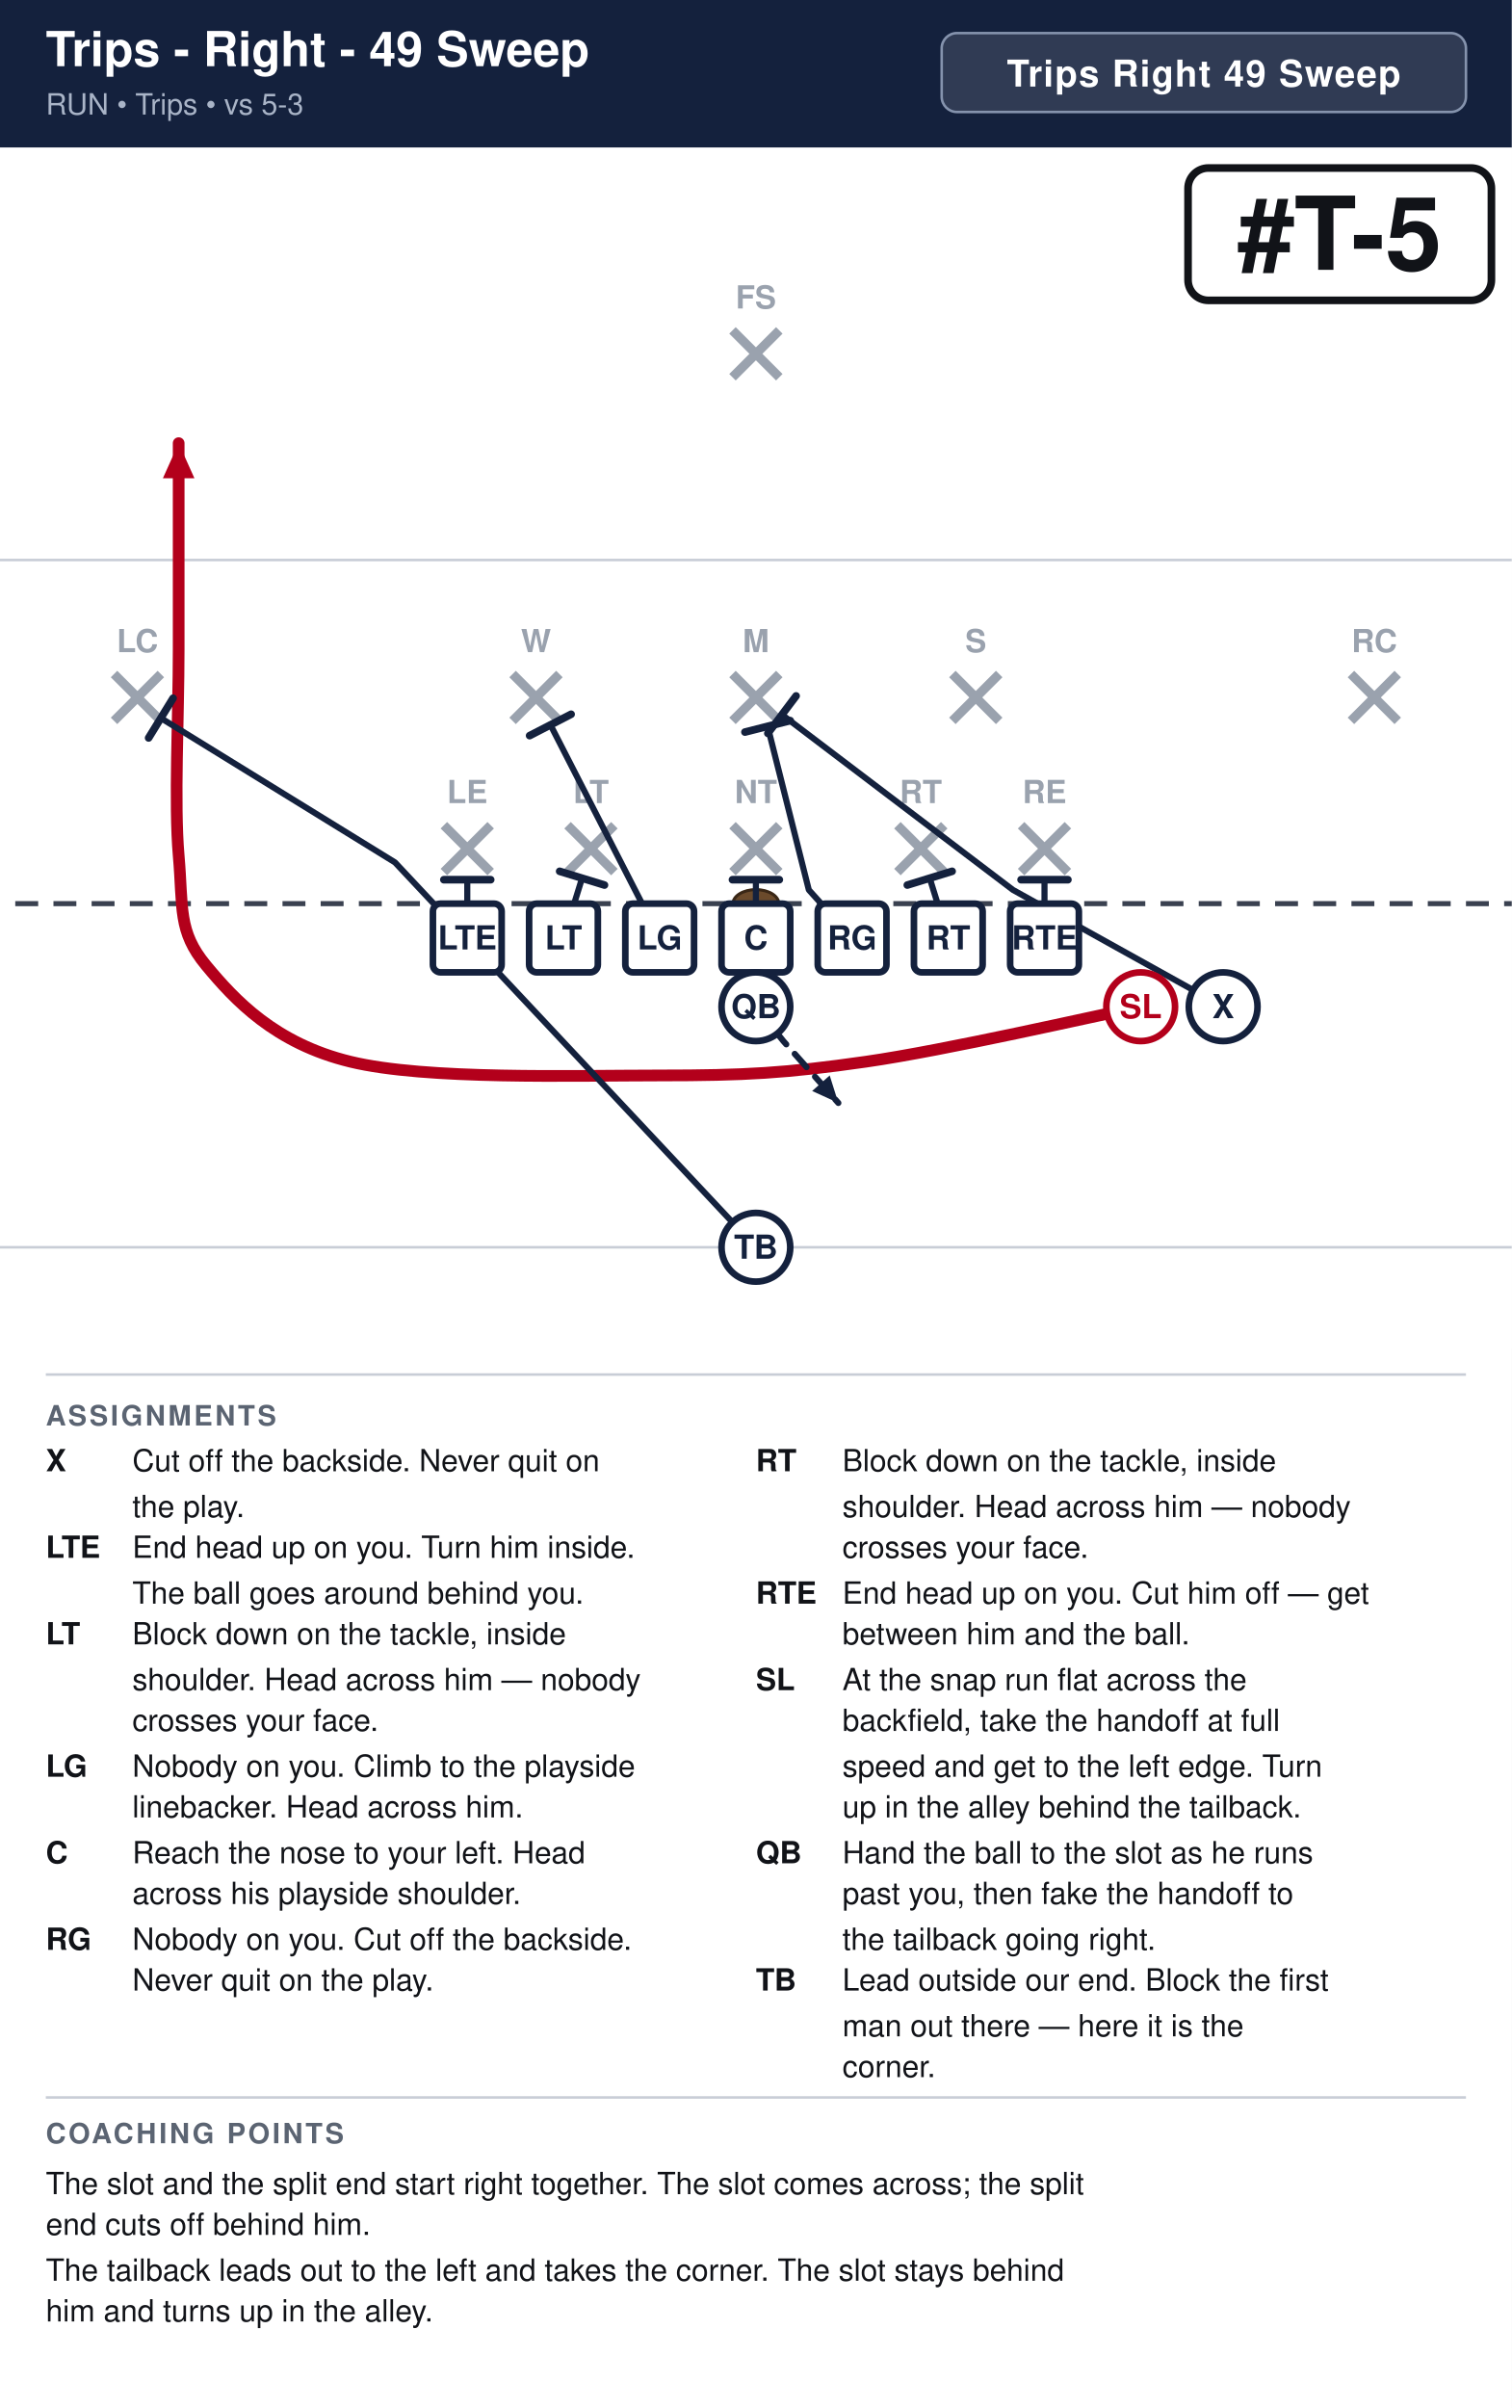
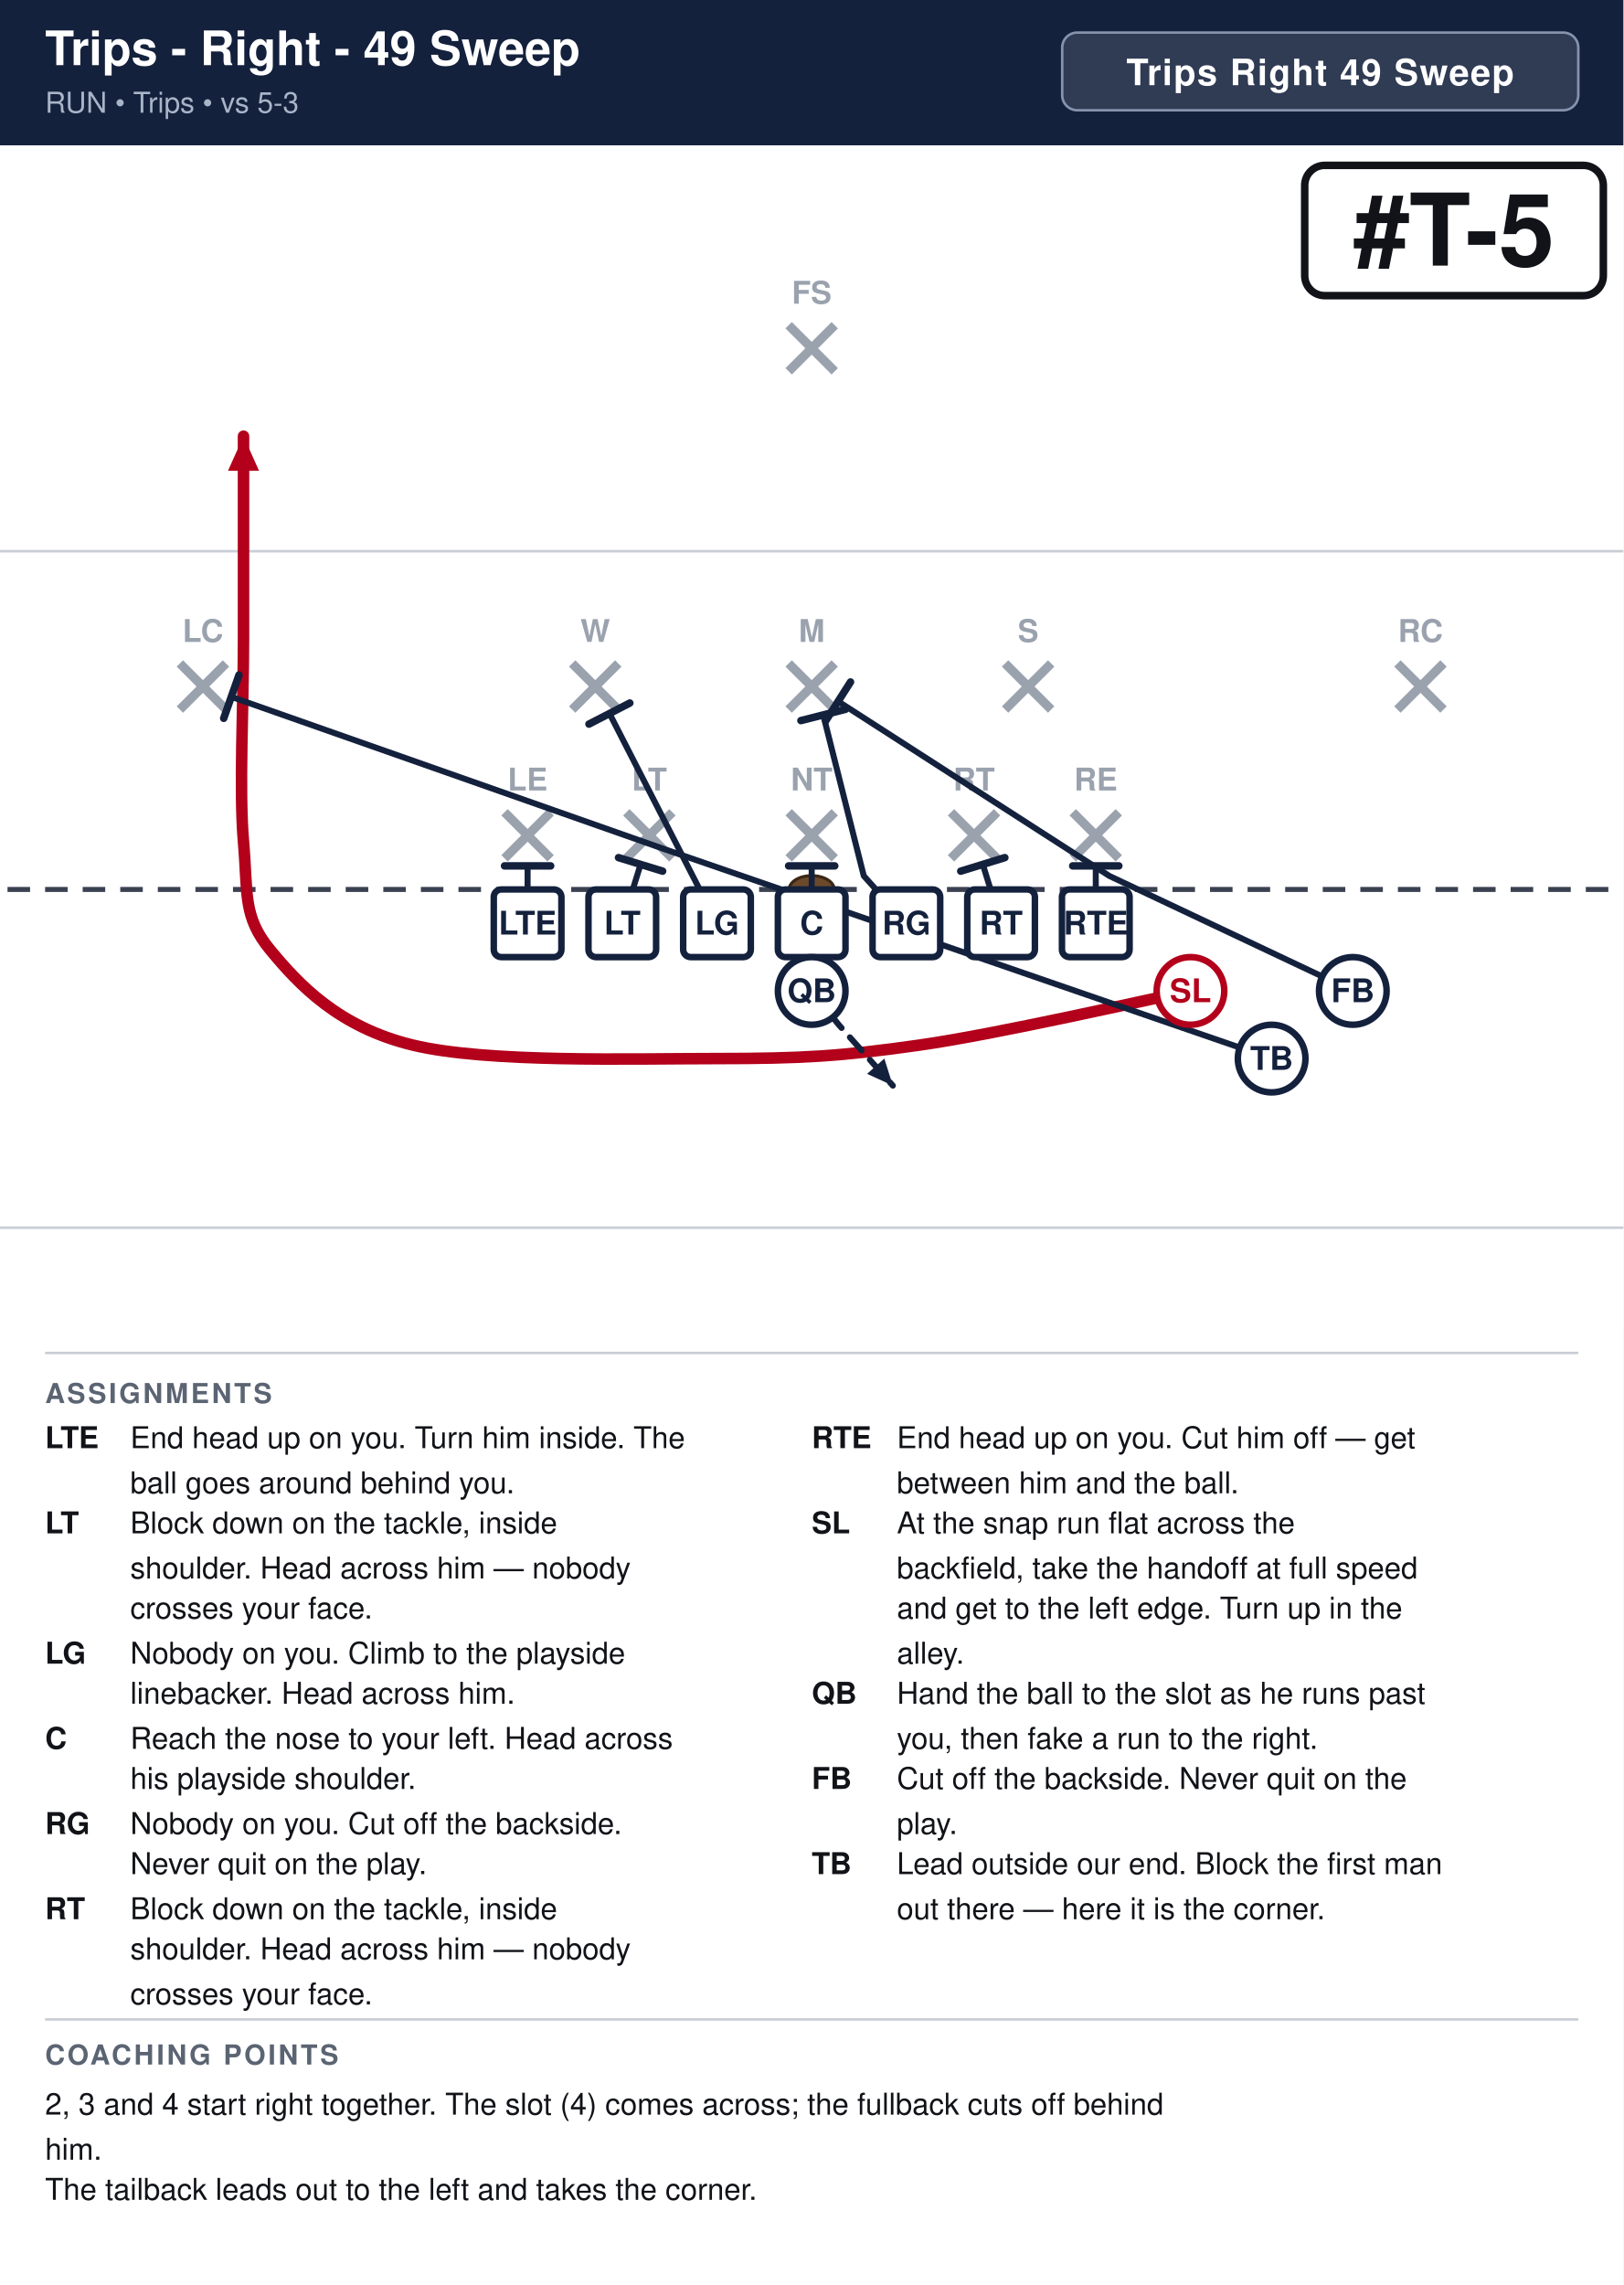
- <svg xmlns="http://www.w3.org/2000/svg" width="594" height="946" viewBox="0 0 594 946" font-family="Segoe UI, Helvetica, Arial, sans-serif">
+ <svg xmlns="http://www.w3.org/2000/svg" width="648" height="912" viewBox="0 0 648 912" font-family="Segoe UI, Helvetica, Arial, sans-serif">
  <rect width="100%" height="100%" fill="#ffffff" />
-   <rect x="0" y="0" width="594" height="58" fill="#14213d" />
+   <rect x="0" y="0" width="648" height="58" fill="#14213d" />
  <text x="18" y="26" font-size="19.0" font-weight="700" fill="#ffffff">Trips - Right - 49 Sweep</text>
  <text x="18" y="45" font-size="11.5" fill="#a9b4c7">RUN  •  Trips  •  vs 5-3</text>
-   <rect x="370.0" y="13" width="206.0" height="31" rx="6" fill="#ffffff" fill-opacity="0.12" stroke="#8593ad" stroke-width="1" />
-   <text x="473.0" y="34" text-anchor="middle" font-size="14.5" font-weight="700" fill="#ffffff" letter-spacing="0.5">Trips Right 49 Sweep</text>
+   <rect x="424.0" y="13" width="206.0" height="31" rx="6" fill="#ffffff" fill-opacity="0.12" stroke="#8593ad" stroke-width="1" />
+   <text x="527.0" y="34" text-anchor="middle" font-size="14.5" font-weight="700" fill="#ffffff" letter-spacing="0.5">Trips Right 49 Sweep</text>
  <clipPath id="fieldclip">
-     <rect x="0" y="58" width="594" height="472" />
+     <rect x="0" y="58" width="648" height="472" />
  </clipPath>
  <g clip-path="url(#fieldclip)">
-     <g transform="translate(-54.0,31.0)">
+     <g transform="translate(-27.0,31.0)">
      <rect x="0" y="0" width="702" height="513" fill="#ffffff" />
      <line x1="0" y1="459.0" x2="702" y2="459.0" stroke="#c8cdd6" stroke-width="1" />
      <line x1="0" y1="189.0" x2="702" y2="189.0" stroke="#c8cdd6" stroke-width="1" />
      <line x1="0" y1="324.0" x2="702" y2="324.0" stroke="#3a4150" stroke-width="2" stroke-dasharray="9 6" />
      <ellipse cx="351.0" cy="324.0" rx="9" ry="5.5" fill="#6b4a2b" stroke="#3a2716" stroke-width="1.2" />
      <line x1="228.4" y1="293.2" x2="246.8" y2="311.6" stroke="#9aa2ae" stroke-width="3.6" />
      <line x1="246.8" y1="293.2" x2="228.4" y2="311.6" stroke="#9aa2ae" stroke-width="3.6" />
      <text x="237.6" y="284.5" text-anchor="middle" font-size="12.5" fill="#9aa2ae" font-weight="600">LE</text>
      <line x1="277.0" y1="293.2" x2="295.4" y2="311.6" stroke="#9aa2ae" stroke-width="3.6" />
      <line x1="295.4" y1="293.2" x2="277.0" y2="311.6" stroke="#9aa2ae" stroke-width="3.6" />
      <text x="286.2" y="284.5" text-anchor="middle" font-size="12.5" fill="#9aa2ae" font-weight="600">LT</text>
      <line x1="341.8" y1="293.2" x2="360.2" y2="311.6" stroke="#9aa2ae" stroke-width="3.6" />
      <line x1="360.2" y1="293.2" x2="341.8" y2="311.6" stroke="#9aa2ae" stroke-width="3.6" />
      <text x="351.0" y="284.5" text-anchor="middle" font-size="12.5" fill="#9aa2ae" font-weight="600">NT</text>
      <line x1="406.6" y1="293.2" x2="425.0" y2="311.6" stroke="#9aa2ae" stroke-width="3.6" />
      <line x1="425.0" y1="293.2" x2="406.6" y2="311.6" stroke="#9aa2ae" stroke-width="3.6" />
      <text x="415.8" y="284.5" text-anchor="middle" font-size="12.5" fill="#9aa2ae" font-weight="600">RT</text>
      <line x1="455.2" y1="293.2" x2="473.6" y2="311.6" stroke="#9aa2ae" stroke-width="3.6" />
      <line x1="473.6" y1="293.2" x2="455.2" y2="311.6" stroke="#9aa2ae" stroke-width="3.6" />
      <text x="464.4" y="284.5" text-anchor="middle" font-size="12.5" fill="#9aa2ae" font-weight="600">RE</text>
      <line x1="255.4" y1="233.8" x2="273.8" y2="252.2" stroke="#9aa2ae" stroke-width="3.6" />
      <line x1="273.8" y1="233.8" x2="255.4" y2="252.2" stroke="#9aa2ae" stroke-width="3.6" />
      <text x="264.6" y="225.2" text-anchor="middle" font-size="12.5" fill="#9aa2ae" font-weight="600">W</text>
      <line x1="341.8" y1="233.8" x2="360.2" y2="252.2" stroke="#9aa2ae" stroke-width="3.6" />
      <line x1="360.2" y1="233.8" x2="341.8" y2="252.2" stroke="#9aa2ae" stroke-width="3.6" />
      <text x="351.0" y="225.2" text-anchor="middle" font-size="12.5" fill="#9aa2ae" font-weight="600">M</text>
      <line x1="428.2" y1="233.8" x2="446.6" y2="252.2" stroke="#9aa2ae" stroke-width="3.6" />
      <line x1="446.6" y1="233.8" x2="428.2" y2="252.2" stroke="#9aa2ae" stroke-width="3.6" />
      <text x="437.4" y="225.2" text-anchor="middle" font-size="12.5" fill="#9aa2ae" font-weight="600">S</text>
      <line x1="98.8" y1="233.8" x2="117.2" y2="252.2" stroke="#9aa2ae" stroke-width="3.6" />
      <line x1="117.2" y1="233.8" x2="98.8" y2="252.2" stroke="#9aa2ae" stroke-width="3.6" />
      <text x="108.0" y="225.2" text-anchor="middle" font-size="12.5" fill="#9aa2ae" font-weight="600">LC</text>
      <line x1="584.8" y1="233.8" x2="603.2" y2="252.2" stroke="#9aa2ae" stroke-width="3.6" />
      <line x1="603.2" y1="233.8" x2="584.8" y2="252.2" stroke="#9aa2ae" stroke-width="3.6" />
      <text x="594.0" y="225.2" text-anchor="middle" font-size="12.5" fill="#9aa2ae" font-weight="600">RC</text>
      <line x1="341.8" y1="98.8" x2="360.2" y2="117.2" stroke="#9aa2ae" stroke-width="3.6" />
      <line x1="360.2" y1="98.8" x2="341.8" y2="117.2" stroke="#9aa2ae" stroke-width="3.6" />
      <text x="351.0" y="90.2" text-anchor="middle" font-size="12.5" fill="#9aa2ae" font-weight="600">FS</text>
      <path d="M237.6,337.5 L237.6,314.6" fill="none" stroke="#14213d" stroke-width="2.4" stroke-linecap="round" stroke-linejoin="round" />
      <line x1="228.4" y1="314.6" x2="246.8" y2="314.6" stroke="#14213d" stroke-width="3.0" stroke-linecap="round" />
      <path d="M275.4,337.5 L282.7,314.0" fill="none" stroke="#14213d" stroke-width="2.4" stroke-linecap="round" stroke-linejoin="round" />
      <line x1="273.9" y1="311.3" x2="291.5" y2="316.7" stroke="#14213d" stroke-width="3.0" stroke-linecap="round" />
      <path d="M313.2,337.5 L270.3,253.8" fill="none" stroke="#14213d" stroke-width="2.4" stroke-linecap="round" stroke-linejoin="round" />
      <line x1="262.1" y1="258.0" x2="278.4" y2="249.6" stroke="#14213d" stroke-width="3.0" stroke-linecap="round" />
      <path d="M351.0,337.5 L351.0,314.6" fill="none" stroke="#14213d" stroke-width="2.4" stroke-linecap="round" stroke-linejoin="round" />
      <line x1="341.8" y1="314.6" x2="360.2" y2="314.6" stroke="#14213d" stroke-width="3.0" stroke-linecap="round" />
      <path d="M388.8,337.5 L371.8,318.6 L355.6,254.3" fill="none" stroke="#14213d" stroke-width="2.4" stroke-linecap="round" stroke-linejoin="round" />
      <line x1="346.7" y1="256.6" x2="364.5" y2="252.1" stroke="#14213d" stroke-width="3.0" stroke-linecap="round" />
      <path d="M426.6,337.5 L419.3,314.0" fill="none" stroke="#14213d" stroke-width="2.4" stroke-linecap="round" stroke-linejoin="round" />
      <line x1="410.5" y1="316.7" x2="428.1" y2="311.3" stroke="#14213d" stroke-width="3.0" stroke-linecap="round" />
      <path d="M464.4,337.5 L464.4,314.6" fill="none" stroke="#14213d" stroke-width="2.4" stroke-linecap="round" stroke-linejoin="round" />
      <line x1="455.2" y1="314.6" x2="473.6" y2="314.6" stroke="#14213d" stroke-width="3.0" stroke-linecap="round" />
-       <path d="M534.6,364.5 L452.0,318.6 L361.3,249.8" fill="none" stroke="#14213d" stroke-width="2.4" stroke-linecap="round" stroke-linejoin="round" />
-       <line x1="355.7" y1="257.1" x2="366.8" y2="242.4" stroke="#14213d" stroke-width="3.0" stroke-linecap="round" />
      <path d="M502.2,364.5 C484.2,368.1 425.7,381.6 394.2,386.1 C362.7,390.6 346.9,391.5 313.2,391.5 C279.4,391.5 221.4,393.3 191.7,386.1 C162.0,378.9 146.2,361.8 135.0,348.3 C123.8,334.8 126.0,325.8 124.2,305.1 C122.4,284.4 124.2,251.1 124.2,224.1 C124.2,197.1 124.2,156.6 124.2,143.1" fill="none" stroke="#b3001b" stroke-width="4.6" stroke-linecap="round" stroke-linejoin="round" />
      <polygon points="124.2,143.1 130.4,156.9 118.0,156.9" fill="#b3001b" />
      <path d="M351.0,364.5 L361.8,378.0 L383.4,402.3" fill="none" stroke="#14213d" stroke-width="2.4" stroke-linecap="round" stroke-linejoin="round" stroke-dasharray="7 5" />
      <polygon points="383.4,402.3 373.1,397.6 380.0,391.5" fill="#14213d" />
-       <path d="M351.0,459.0 L209.2,307.8 L117.2,251.1" fill="none" stroke="#14213d" stroke-width="2.4" stroke-linecap="round" stroke-linejoin="round" />
-       <line x1="112.4" y1="258.9" x2="122.0" y2="243.3" stroke="#14213d" stroke-width="3.0" stroke-linecap="round" />
+       <path d="M567.0,364.5 L469.8,318.6 L361.5,248.9" fill="none" stroke="#14213d" stroke-width="2.4" stroke-linecap="round" stroke-linejoin="round" />
+       <line x1="356.6" y1="256.7" x2="366.5" y2="241.2" stroke="#14213d" stroke-width="3.0" stroke-linecap="round" />
+       <path d="M534.6,391.5 L291.9,307.8 L119.3,247.1" fill="none" stroke="#14213d" stroke-width="2.4" stroke-linecap="round" stroke-linejoin="round" />
+       <line x1="116.3" y1="255.7" x2="122.4" y2="238.4" stroke="#14213d" stroke-width="3.0" stroke-linecap="round" />
      <rect x="224.1" y="324.0" width="27.0" height="27.0" rx="3" fill="#ffffff" stroke="#14213d" stroke-width="2.6" />
      <text x="237.6" y="342.0" text-anchor="middle" font-size="13" font-weight="700" fill="#14213d">LTE</text>
      <rect x="261.9" y="324.0" width="27.0" height="27.0" rx="3" fill="#ffffff" stroke="#14213d" stroke-width="2.6" />
      <text x="275.4" y="342.0" text-anchor="middle" font-size="13" font-weight="700" fill="#14213d">LT</text>
      <rect x="299.7" y="324.0" width="27.0" height="27.0" rx="3" fill="#ffffff" stroke="#14213d" stroke-width="2.6" />
      <text x="313.2" y="342.0" text-anchor="middle" font-size="13" font-weight="700" fill="#14213d">LG</text>
      <rect x="337.5" y="324.0" width="27.0" height="27.0" rx="3" fill="#ffffff" stroke="#14213d" stroke-width="2.6" />
      <text x="351.0" y="342.0" text-anchor="middle" font-size="13" font-weight="700" fill="#14213d">C</text>
      <rect x="375.3" y="324.0" width="27.0" height="27.0" rx="3" fill="#ffffff" stroke="#14213d" stroke-width="2.6" />
      <text x="388.8" y="342.0" text-anchor="middle" font-size="13" font-weight="700" fill="#14213d">RG</text>
      <rect x="413.1" y="324.0" width="27.0" height="27.0" rx="3" fill="#ffffff" stroke="#14213d" stroke-width="2.6" />
      <text x="426.6" y="342.0" text-anchor="middle" font-size="13" font-weight="700" fill="#14213d">RT</text>
      <rect x="450.9" y="324.0" width="27.0" height="27.0" rx="3" fill="#ffffff" stroke="#14213d" stroke-width="2.6" />
      <text x="464.4" y="342.0" text-anchor="middle" font-size="13" font-weight="700" fill="#14213d">RTE</text>
      <circle cx="502.2" cy="364.5" r="13.5" fill="#ffffff" stroke="#b3001b" stroke-width="2.6" />
      <text x="502.2" y="369.0" text-anchor="middle" font-size="13" font-weight="700" fill="#b3001b">SL</text>
-       <circle cx="534.6" cy="364.5" r="13.5" fill="#ffffff" stroke="#14213d" stroke-width="2.6" />
-       <text x="534.6" y="369.0" text-anchor="middle" font-size="13" font-weight="700" fill="#14213d">X</text>
+       <circle cx="534.6" cy="391.5" r="13.5" fill="#ffffff" stroke="#14213d" stroke-width="2.6" />
+       <text x="534.6" y="396.0" text-anchor="middle" font-size="13" font-weight="700" fill="#14213d">TB</text>
+       <circle cx="567.0" cy="364.5" r="13.5" fill="#ffffff" stroke="#14213d" stroke-width="2.6" />
+       <text x="567.0" y="369.0" text-anchor="middle" font-size="13" font-weight="700" fill="#14213d">FB</text>
      <circle cx="351.0" cy="364.5" r="13.5" fill="#ffffff" stroke="#14213d" stroke-width="2.6" />
      <text x="351.0" y="369.0" text-anchor="middle" font-size="13" font-weight="700" fill="#14213d">QB</text>
-       <circle cx="351.0" cy="459.0" r="13.5" fill="#ffffff" stroke="#14213d" stroke-width="2.6" />
-       <text x="351.0" y="463.5" text-anchor="middle" font-size="13" font-weight="700" fill="#14213d">TB</text>
-       <rect x="520.8" y="35.0" width="119.2" height="52.0" rx="8" fill="#ffffff" stroke="#111318" stroke-width="3" />
-       <text x="580.4" y="75.0" text-anchor="middle" font-size="40" font-weight="800" fill="#111318">#T-5</text>
+       <rect x="547.8" y="35.0" width="119.2" height="52.0" rx="8" fill="#ffffff" stroke="#111318" stroke-width="3" />
+       <text x="607.4" y="75.0" text-anchor="middle" font-size="40" font-weight="800" fill="#111318">#T-5</text>
    </g>
  </g>
-   <line x1="18" y1="540" x2="576" y2="540" stroke="#c8cdd6" stroke-width="1" />
+   <line x1="18" y1="540" x2="630" y2="540" stroke="#c8cdd6" stroke-width="1" />
  <text x="18" y="560" font-size="11" font-weight="700" fill="#5b6472" letter-spacing="1">ASSIGNMENTS</text>
-   <text x="18" y="578" font-size="12" font-weight="700" fill="#111318">X</text>
-   <text x="52" y="578" font-size="12" fill="#111318">Cut off the backside. Never quit on</text>
-   <text x="52" y="596" font-size="12" fill="#111318">the play.</text>
-   <text x="18" y="612" font-size="12" font-weight="700" fill="#111318">LTE</text>
-   <text x="52" y="612" font-size="12" fill="#111318">End head up on you. Turn him inside.</text>
-   <text x="52" y="630" font-size="12" fill="#111318">The ball goes around behind you.</text>
-   <text x="18" y="646" font-size="12" font-weight="700" fill="#111318">LT</text>
-   <text x="52" y="646" font-size="12" fill="#111318">Block down on the tackle, inside</text>
-   <text x="52" y="664" font-size="12" fill="#111318">shoulder. Head across him — nobody</text>
-   <text x="52" y="680" font-size="12" fill="#111318">crosses your face.</text>
-   <text x="18" y="698" font-size="12" font-weight="700" fill="#111318">LG</text>
-   <text x="52" y="698" font-size="12" fill="#111318">Nobody on you. Climb to the playside</text>
-   <text x="52" y="714" font-size="12" fill="#111318">linebacker. Head across him.</text>
-   <text x="18" y="732" font-size="12" font-weight="700" fill="#111318">C</text>
-   <text x="52" y="732" font-size="12" fill="#111318">Reach the nose to your left. Head</text>
-   <text x="52" y="748" font-size="12" fill="#111318">across his playside shoulder.</text>
-   <text x="18" y="766" font-size="12" font-weight="700" fill="#111318">RG</text>
-   <text x="52" y="766" font-size="12" fill="#111318">Nobody on you. Cut off the backside.</text>
-   <text x="52" y="782" font-size="12" fill="#111318">Never quit on the play.</text>
-   <text x="297" y="578" font-size="12" font-weight="700" fill="#111318">RT</text>
-   <text x="331" y="578" font-size="12" fill="#111318">Block down on the tackle, inside</text>
-   <text x="331" y="596" font-size="12" fill="#111318">shoulder. Head across him — nobody</text>
-   <text x="331" y="612" font-size="12" fill="#111318">crosses your face.</text>
-   <text x="297" y="630" font-size="12" font-weight="700" fill="#111318">RTE</text>
-   <text x="331" y="630" font-size="12" fill="#111318">End head up on you. Cut him off — get</text>
-   <text x="331" y="646" font-size="12" fill="#111318">between him and the ball.</text>
-   <text x="297" y="664" font-size="12" font-weight="700" fill="#111318">SL</text>
-   <text x="331" y="664" font-size="12" fill="#111318">At the snap run flat across the</text>
-   <text x="331" y="680" font-size="12" fill="#111318">backfield, take the handoff at full</text>
-   <text x="331" y="698" font-size="12" fill="#111318">speed and get to the left edge. Turn</text>
-   <text x="331" y="714" font-size="12" fill="#111318">up in the alley behind the tailback.</text>
-   <text x="297" y="732" font-size="12" font-weight="700" fill="#111318">QB</text>
-   <text x="331" y="732" font-size="12" fill="#111318">Hand the ball to the slot as he runs</text>
-   <text x="331" y="748" font-size="12" fill="#111318">past you, then fake the handoff to</text>
-   <text x="331" y="766" font-size="12" fill="#111318">the tailback going right.</text>
-   <text x="297" y="782" font-size="12" font-weight="700" fill="#111318">TB</text>
-   <text x="331" y="782" font-size="12" fill="#111318">Lead outside our end. Block the first</text>
-   <text x="331" y="800" font-size="12" fill="#111318">man out there — here it is the</text>
-   <text x="331" y="816" font-size="12" fill="#111318">corner.</text>
-   <line x1="18" y1="824" x2="576" y2="824" stroke="#c8cdd6" stroke-width="1" />
-   <text x="18" y="842" font-size="11" font-weight="700" fill="#5b6472" letter-spacing="1">COACHING POINTS</text>
-   <text x="18" y="862" font-size="12" fill="#111318">The slot and the split end start right together. The slot comes across; the split</text>
-   <text x="18" y="878" font-size="12" fill="#111318">end cuts off behind him.</text>
-   <text x="18" y="896" font-size="12" fill="#111318">The tailback leads out to the left and takes the corner. The slot stays behind</text>
-   <text x="18" y="912" font-size="12" fill="#111318">him and turns up in the alley.</text>
+   <text x="18" y="578" font-size="12" font-weight="700" fill="#111318">LTE</text>
+   <text x="52" y="578" font-size="12" fill="#111318">End head up on you. Turn him inside. The</text>
+   <text x="52" y="596" font-size="12" fill="#111318">ball goes around behind you.</text>
+   <text x="18" y="612" font-size="12" font-weight="700" fill="#111318">LT</text>
+   <text x="52" y="612" font-size="12" fill="#111318">Block down on the tackle, inside</text>
+   <text x="52" y="630" font-size="12" fill="#111318">shoulder. Head across him — nobody</text>
+   <text x="52" y="646" font-size="12" fill="#111318">crosses your face.</text>
+   <text x="18" y="664" font-size="12" font-weight="700" fill="#111318">LG</text>
+   <text x="52" y="664" font-size="12" fill="#111318">Nobody on you. Climb to the playside</text>
+   <text x="52" y="680" font-size="12" fill="#111318">linebacker. Head across him.</text>
+   <text x="18" y="698" font-size="12" font-weight="700" fill="#111318">C</text>
+   <text x="52" y="698" font-size="12" fill="#111318">Reach the nose to your left. Head across</text>
+   <text x="52" y="714" font-size="12" fill="#111318">his playside shoulder.</text>
+   <text x="18" y="732" font-size="12" font-weight="700" fill="#111318">RG</text>
+   <text x="52" y="732" font-size="12" fill="#111318">Nobody on you. Cut off the backside.</text>
+   <text x="52" y="748" font-size="12" fill="#111318">Never quit on the play.</text>
+   <text x="18" y="766" font-size="12" font-weight="700" fill="#111318">RT</text>
+   <text x="52" y="766" font-size="12" fill="#111318">Block down on the tackle, inside</text>
+   <text x="52" y="782" font-size="12" fill="#111318">shoulder. Head across him — nobody</text>
+   <text x="52" y="800" font-size="12" fill="#111318">crosses your face.</text>
+   <text x="324" y="578" font-size="12" font-weight="700" fill="#111318">RTE</text>
+   <text x="358" y="578" font-size="12" fill="#111318">End head up on you. Cut him off — get</text>
+   <text x="358" y="596" font-size="12" fill="#111318">between him and the ball.</text>
+   <text x="324" y="612" font-size="12" font-weight="700" fill="#111318">SL</text>
+   <text x="358" y="612" font-size="12" fill="#111318">At the snap run flat across the</text>
+   <text x="358" y="630" font-size="12" fill="#111318">backfield, take the handoff at full speed</text>
+   <text x="358" y="646" font-size="12" fill="#111318">and get to the left edge. Turn up in the</text>
+   <text x="358" y="664" font-size="12" fill="#111318">alley.</text>
+   <text x="324" y="680" font-size="12" font-weight="700" fill="#111318">QB</text>
+   <text x="358" y="680" font-size="12" fill="#111318">Hand the ball to the slot as he runs past</text>
+   <text x="358" y="698" font-size="12" fill="#111318">you, then fake a run to the right.</text>
+   <text x="324" y="714" font-size="12" font-weight="700" fill="#111318">FB</text>
+   <text x="358" y="714" font-size="12" fill="#111318">Cut off the backside. Never quit on the</text>
+   <text x="358" y="732" font-size="12" fill="#111318">play.</text>
+   <text x="324" y="748" font-size="12" font-weight="700" fill="#111318">TB</text>
+   <text x="358" y="748" font-size="12" fill="#111318">Lead outside our end. Block the first man</text>
+   <text x="358" y="766" font-size="12" fill="#111318">out there — here it is the corner.</text>
+   <line x1="18" y1="806" x2="630" y2="806" stroke="#c8cdd6" stroke-width="1" />
+   <text x="18" y="824" font-size="11" font-weight="700" fill="#5b6472" letter-spacing="1">COACHING POINTS</text>
+   <text x="18" y="844" font-size="12" fill="#111318">2, 3 and 4 start right together. The slot (4) comes across; the fullback cuts off behind</text>
+   <text x="18" y="862" font-size="12" fill="#111318">him.</text>
+   <text x="18" y="878" font-size="12" fill="#111318">The tailback leads out to the left and takes the corner.</text>
</svg>
